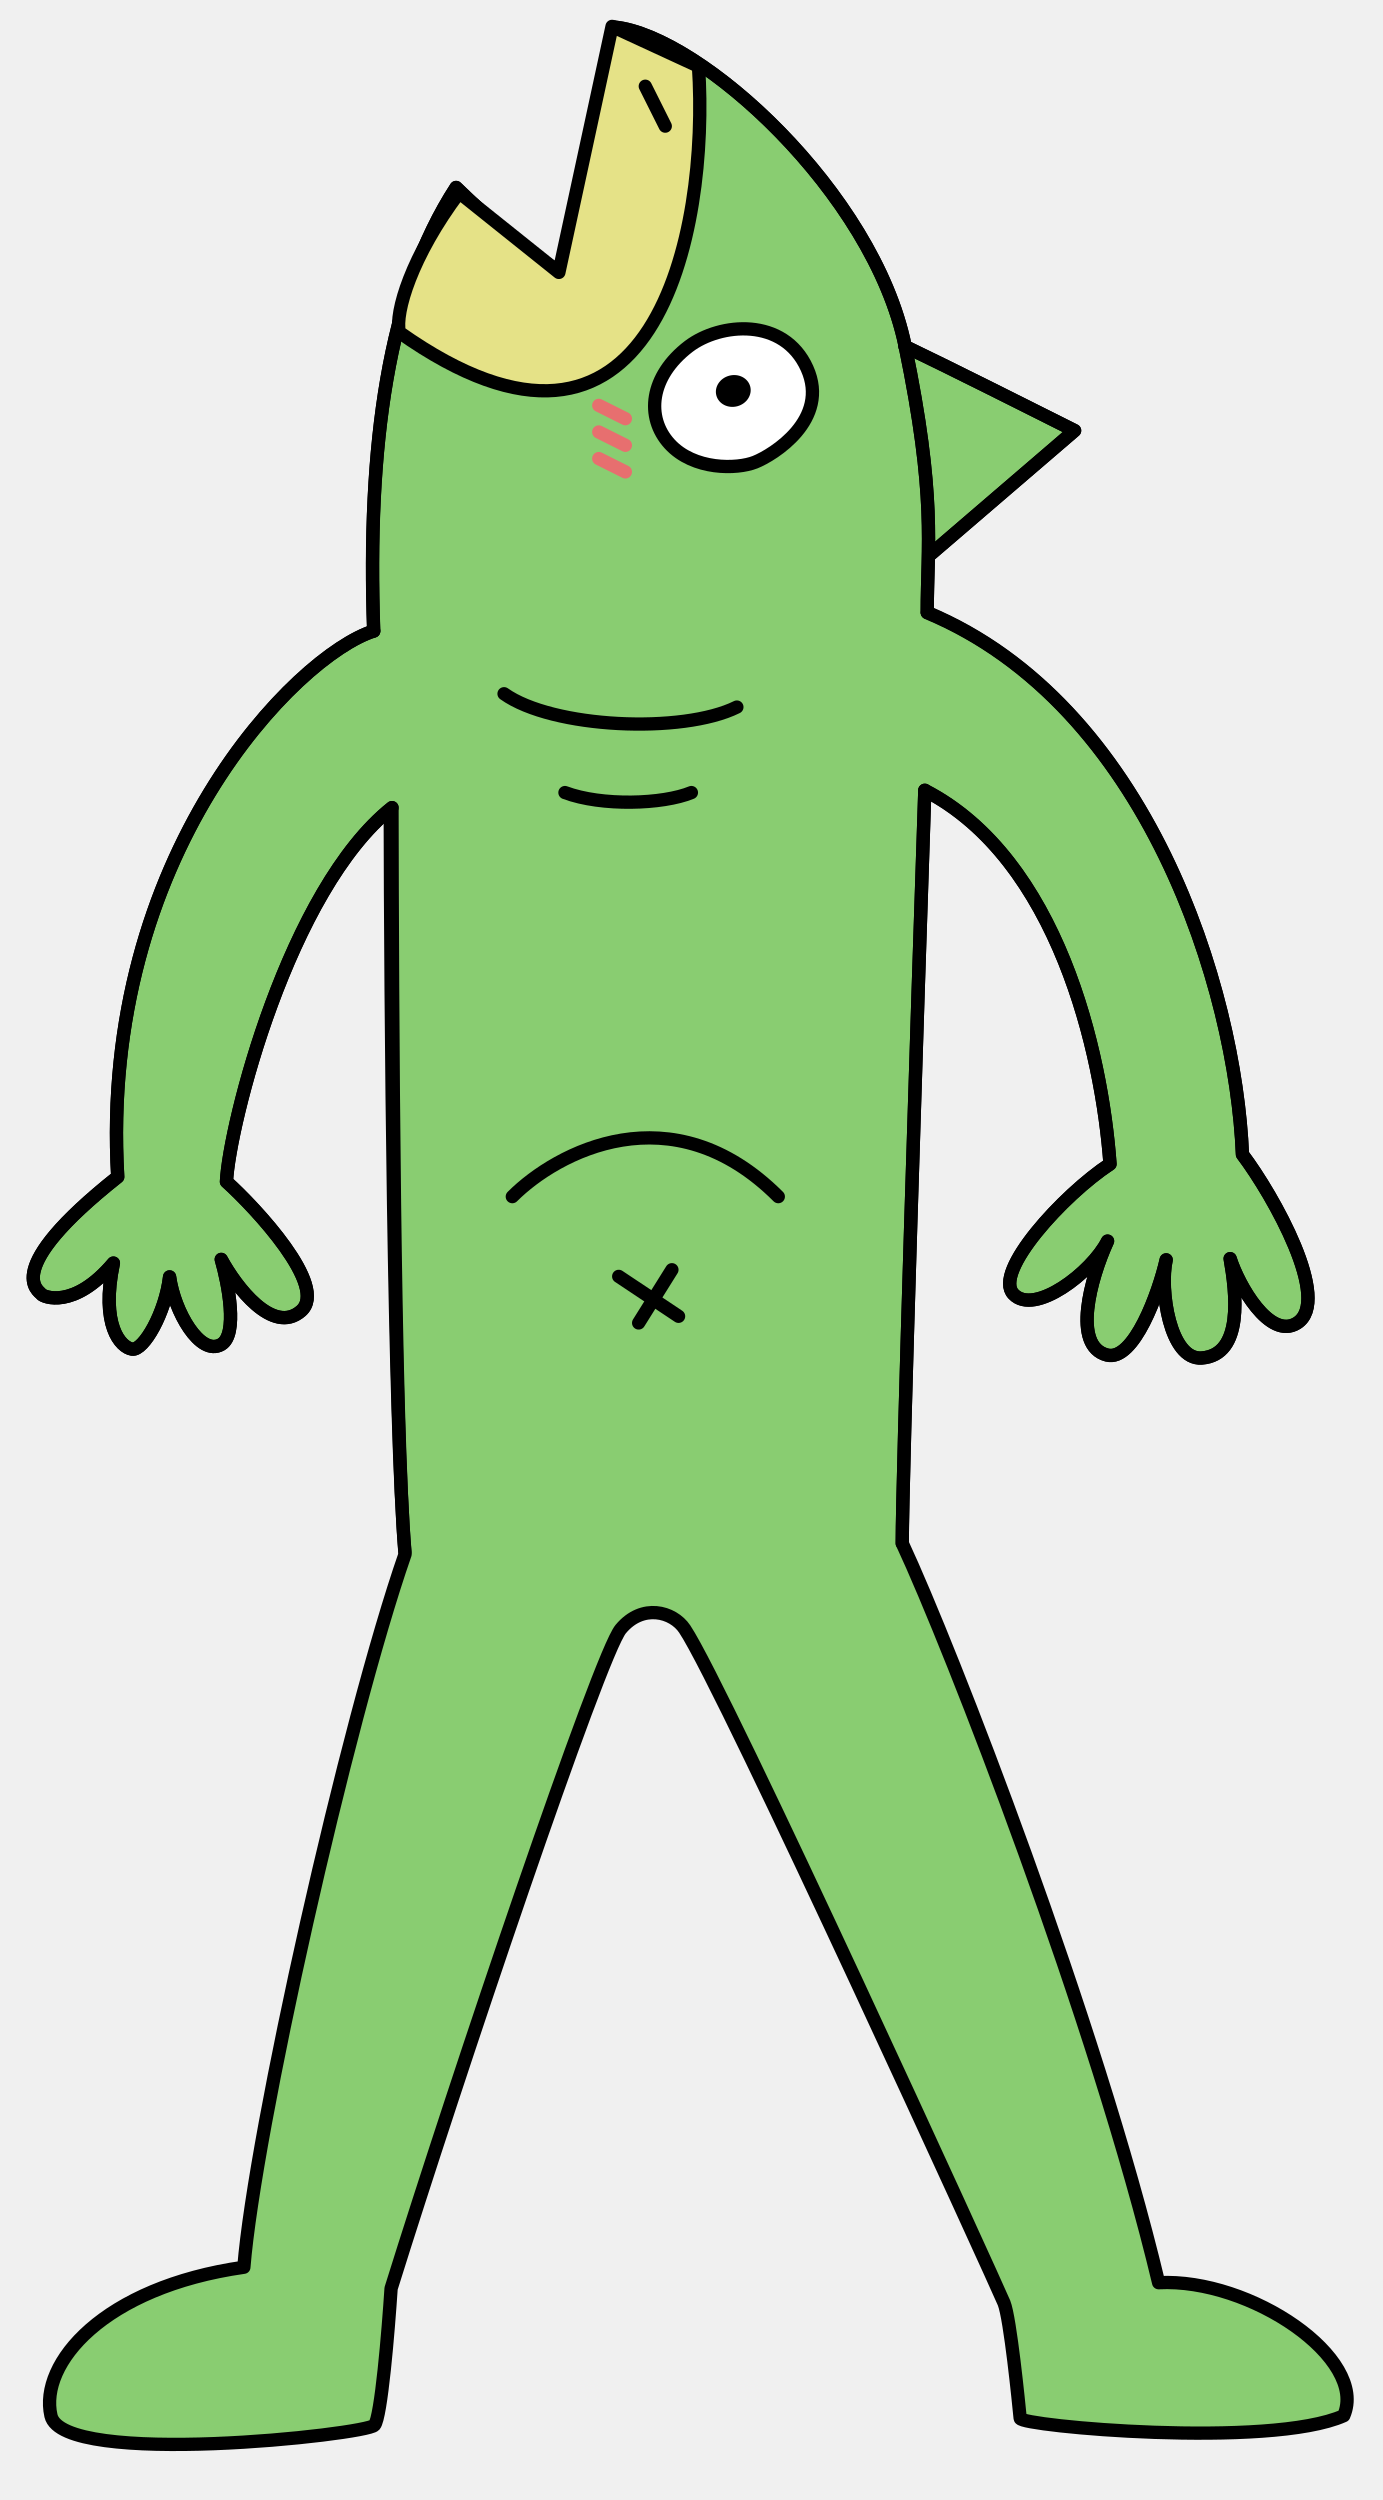
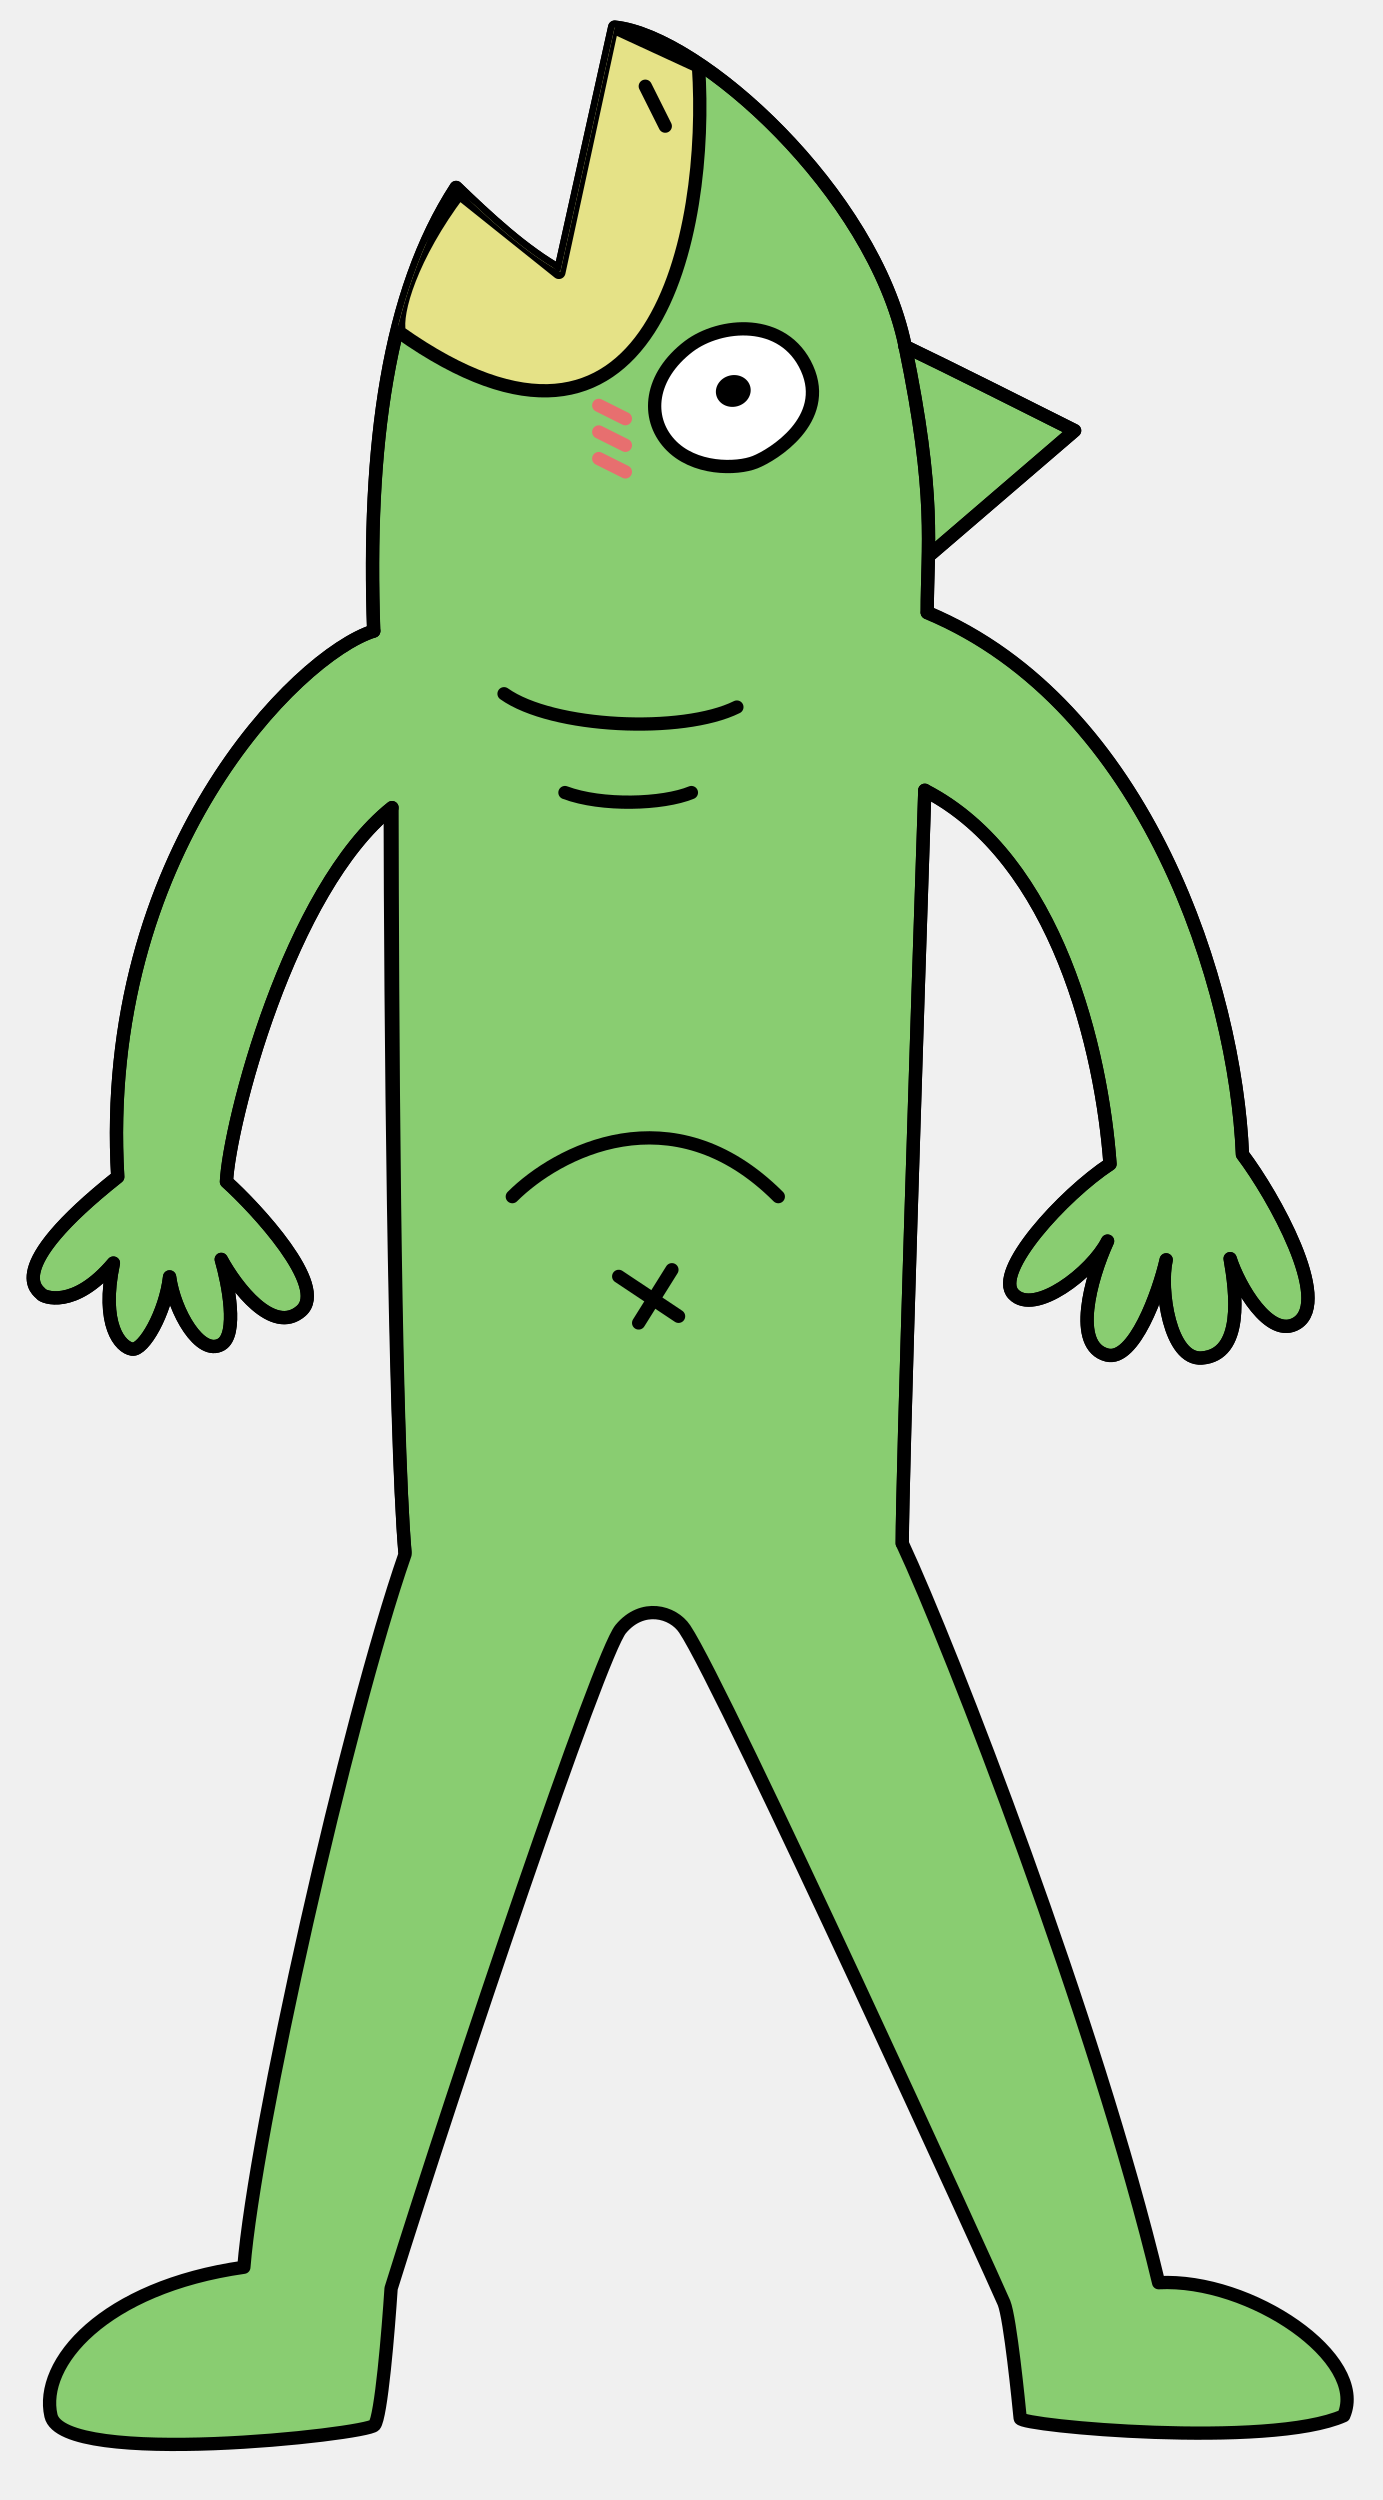
<svg xmlns="http://www.w3.org/2000/svg" viewBox="-2 9 104 188">
  <path d="M78.81 41.38C75.838 39.882 69.124 36.516 66.04 35.041L65.237 40.938L67.931 50.724L78.81 41.38Z" fill="#89CD71" stroke="black" stroke-linecap="round" stroke-linejoin="round" />
  <path d="M16.337 179.496C17.16 169.335 24.066 138.513 28.459 125.881C27.631 116.11 27.502 84.239 27.478 69.733C19.701 75.921 15.24 93.555 15.029 97.862C17.204 99.818 22.753 105.754 20.636 107.588C18.519 109.423 15.755 105.765 14.638 103.707C15.167 105.53 15.908 109.361 14.638 110.102C13.05 111.028 11.106 107.625 10.753 105.023C10.444 107.713 8.8 110.588 7.934 110.455C7.069 110.322 5.547 108.668 6.528 103.984C3.558 107.512 1.231 106.53 1.098 106.309C0.966 106.089 -2.055 104.569 6.853 97.502C5.438 73.297 20.301 58.292 26.105 56.452C25.612 42.54 27.165 31.009 32.3 23.097C34.693 25.407 37.416 27.942 40.139 29.445L44.225 11.039C50.657 11.696 63.682 23.483 66.059 34.986C68.436 46.488 67.727 50.011 67.727 55.047C84.295 61.975 90.918 83.33 91.432 95.814C93.772 98.912 98.197 106.825 95.533 108.498C93.465 109.796 91.128 105.616 90.507 103.651C90.96 106.208 91.525 110.894 88.368 111.122C85.96 111.296 85.198 105.956 85.696 103.741C85.145 106.189 83.266 111.42 81.24 110.897C78.616 110.219 79.996 105.148 81.288 102.331C80.097 104.694 75.779 107.982 74.21 106.315C72.645 104.652 77.957 98.847 81.473 96.535C80.863 88.108 77.549 73.579 67.546 68.428C66.991 84.834 65.849 120.018 65.849 125.059C69.489 132.857 80.449 161.048 85.129 180.658C92.061 180.3 100.909 186.369 99.05 190.66C93.473 193.151 74.775 191.437 74.718 190.86L74.709 190.775C74.613 189.799 73.972 183.339 73.502 182.179C73.014 180.976 52.471 135.97 49.491 131.505C48.606 130.177 46.297 129.559 44.68 131.505C43.089 133.42 32.36 165.234 27.41 181.091C27.202 184.281 26.659 190.803 26.158 191.376C25.532 192.091 2.726 194.595 1.831 190.66C0.937 186.725 5.767 181.001 16.337 179.496Z" fill="#89CD71" stroke="black" stroke-linecap="round" stroke-linejoin="round" />
  <path fill="none" d="M26.105 56.452C20.301 58.292 5.438 73.297 6.853 97.502C-2.055 104.569 0.966 106.089 1.098 106.309C1.231 106.53 3.558 107.512 6.528 103.984C5.547 108.668 7.069 110.322 7.934 110.455C8.8 110.588 10.444 107.713 10.753 105.023C11.106 107.625 13.05 111.028 14.638 110.102C15.908 109.361 15.167 105.53 14.638 103.707C15.755 105.765 18.519 109.423 20.636 107.588C22.753 105.754 17.204 99.818 15.029 97.862C15.24 93.555 19.701 75.921 27.478 69.733" stroke="black" stroke-linecap="round" stroke-linejoin="round" />
  <path fill="none" d="M67.738 55.084C84.306 62.012 90.918 83.33 91.432 95.814C93.772 98.912 98.197 106.825 95.533 108.498C93.465 109.796 91.128 105.616 90.507 103.651C90.96 106.208 91.525 110.894 88.368 111.122C85.96 111.296 85.198 105.956 85.696 103.741C85.145 106.189 83.266 111.42 81.24 110.897C78.616 110.219 79.996 105.148 81.288 102.331C80.097 104.694 75.779 107.982 74.21 106.315C72.645 104.652 77.957 98.847 81.473 96.535C80.863 88.108 77.555 73.605 67.552 68.454" stroke="black" stroke-linecap="round" stroke-linejoin="round" />
  <path fill="none" d="M26.098 56.452C25.605 42.54 27.165 31.009 32.3 23.097C34.693 25.407 37.416 27.942 40.139 29.445L44.225 11.039C50.657 11.696 63.682 23.483 66.059 34.986C68.436 46.488 67.727 50.011 67.727 55.047" stroke="black" stroke-linecap="round" stroke-linejoin="round" />
  <path fill="none" d="M27.346 69.972C27.37 84.479 27.624 115.935 28.452 125.706" stroke="black" stroke-linecap="round" stroke-linejoin="round" />
  <path fill="none" d="M67.546 68.428C66.991 84.834 65.849 120.018 65.849 125.059" stroke="black" stroke-linecap="round" stroke-linejoin="round" />
  <path d="M 48.352 42.379 C 46.536 40.388 46.859 37.294 49.797 35.048 C 52.151 33.268 56.944 32.825 58.687 36.694 C 60.43 40.563 56.141 43.215 54.782 43.755 C 53.422 44.296 50.169 44.37 48.352 42.379 Z" fill="white" stroke="black" stroke-linecap="round" stroke-linejoin="round" />
  <path fill="none" d="M35.905 61.17C39.535 63.763 49.313 64.207 53.412 62.172" stroke="black" stroke-linecap="round" stroke-linejoin="round" />
  <path fill="none" d="M40.486 68.602C43.251 69.639 47.843 69.488 49.992 68.602" stroke="black" stroke-linecap="round" stroke-linejoin="round" />
  <path fill="none" d="M66.04 35.041C69.124 36.516 75.839 39.882 78.811 41.38L67.932 50.724" stroke="black" stroke-linecap="round" stroke-linejoin="round" />
  <ellipse cx="53.143" cy="38.401" rx="1.317" ry="1.188" transform="rotate(-14.9815 53.1431 38.40106)" fill="black" />
+   <defs>
+     <clipPath id="kappa-mouth-thumb">
+       <path d="M26.098 56.452C25.605 42.54 27.165 31.009 32.3 23.097C34.693 25.407 37.416 27.942 40.139 29.445L44.225 11.039C50.657 11.696 63.682 23.483 66.059 34.986C68.436 46.488 67.727 50.011 67.727 55.047Z" />
+     </clipPath>
+   </defs>
  <path d="M 36.527 98.985 C 39.861 95.652 48.527 90.985 56.527 98.985" fill="none" stroke="black" stroke-width="1" stroke-linecap="round" stroke-linejoin="round" />
  <path d="M 44.527 104.985 L 49.027 107.985" fill="none" stroke="black" stroke-width="1" stroke-linecap="round" stroke-linejoin="round" />
  <path d="M 48.527 104.485 L 46.027 108.485" fill="none" stroke="black" stroke-width="1" stroke-linecap="round" stroke-linejoin="round" />
  <path d="M 43.027 39.485 L 45.027 40.485" fill="none" stroke="#E76F6F" stroke-width="1" stroke-linecap="round" stroke-linejoin="round" />
  <path d="M 43.027 41.485 L 45.027 42.485 M 43.027 43.485 L 45.027 44.485" fill="none" stroke="#E76F6F" stroke-width="1" stroke-linecap="round" stroke-linejoin="round" />
-   <path d="M 28.027 33.985 C 47.227 47.585 51.36 26.485 50.527 13.985 L 44.027 10.985 L 40.027 29.485 L 32.527 23.485 C 28.927 28.285 27.694 32.485 28.027 33.985 Z" fill="#E5E287" stroke="black" stroke-width="1" stroke-linecap="round" stroke-linejoin="round" />
-   <path d="M 48.027 18.485 L 46.527 15.485" fill="none" stroke="black" stroke-width="1" stroke-linecap="round" stroke-linejoin="round" />
+   <g clip-path="url(#kappa-mouth-thumb)">
+     <path d="M 28.027 33.985 C 47.227 47.585 51.36 26.485 50.527 13.985 L 44.027 10.985 L 40.027 29.485 L 32.527 23.485 C 28.927 28.285 27.694 32.485 28.027 33.985 Z" fill="#E5E287" stroke="black" stroke-width="1" stroke-linecap="round" stroke-linejoin="round" />
+   </g>
+   <g clip-path="url(#kappa-mouth-thumb)">
+     <path d="M 48.027 18.485 L 46.527 15.485" fill="none" stroke="black" stroke-width="1" stroke-linecap="round" stroke-linejoin="round" />
+   </g>
</svg>
